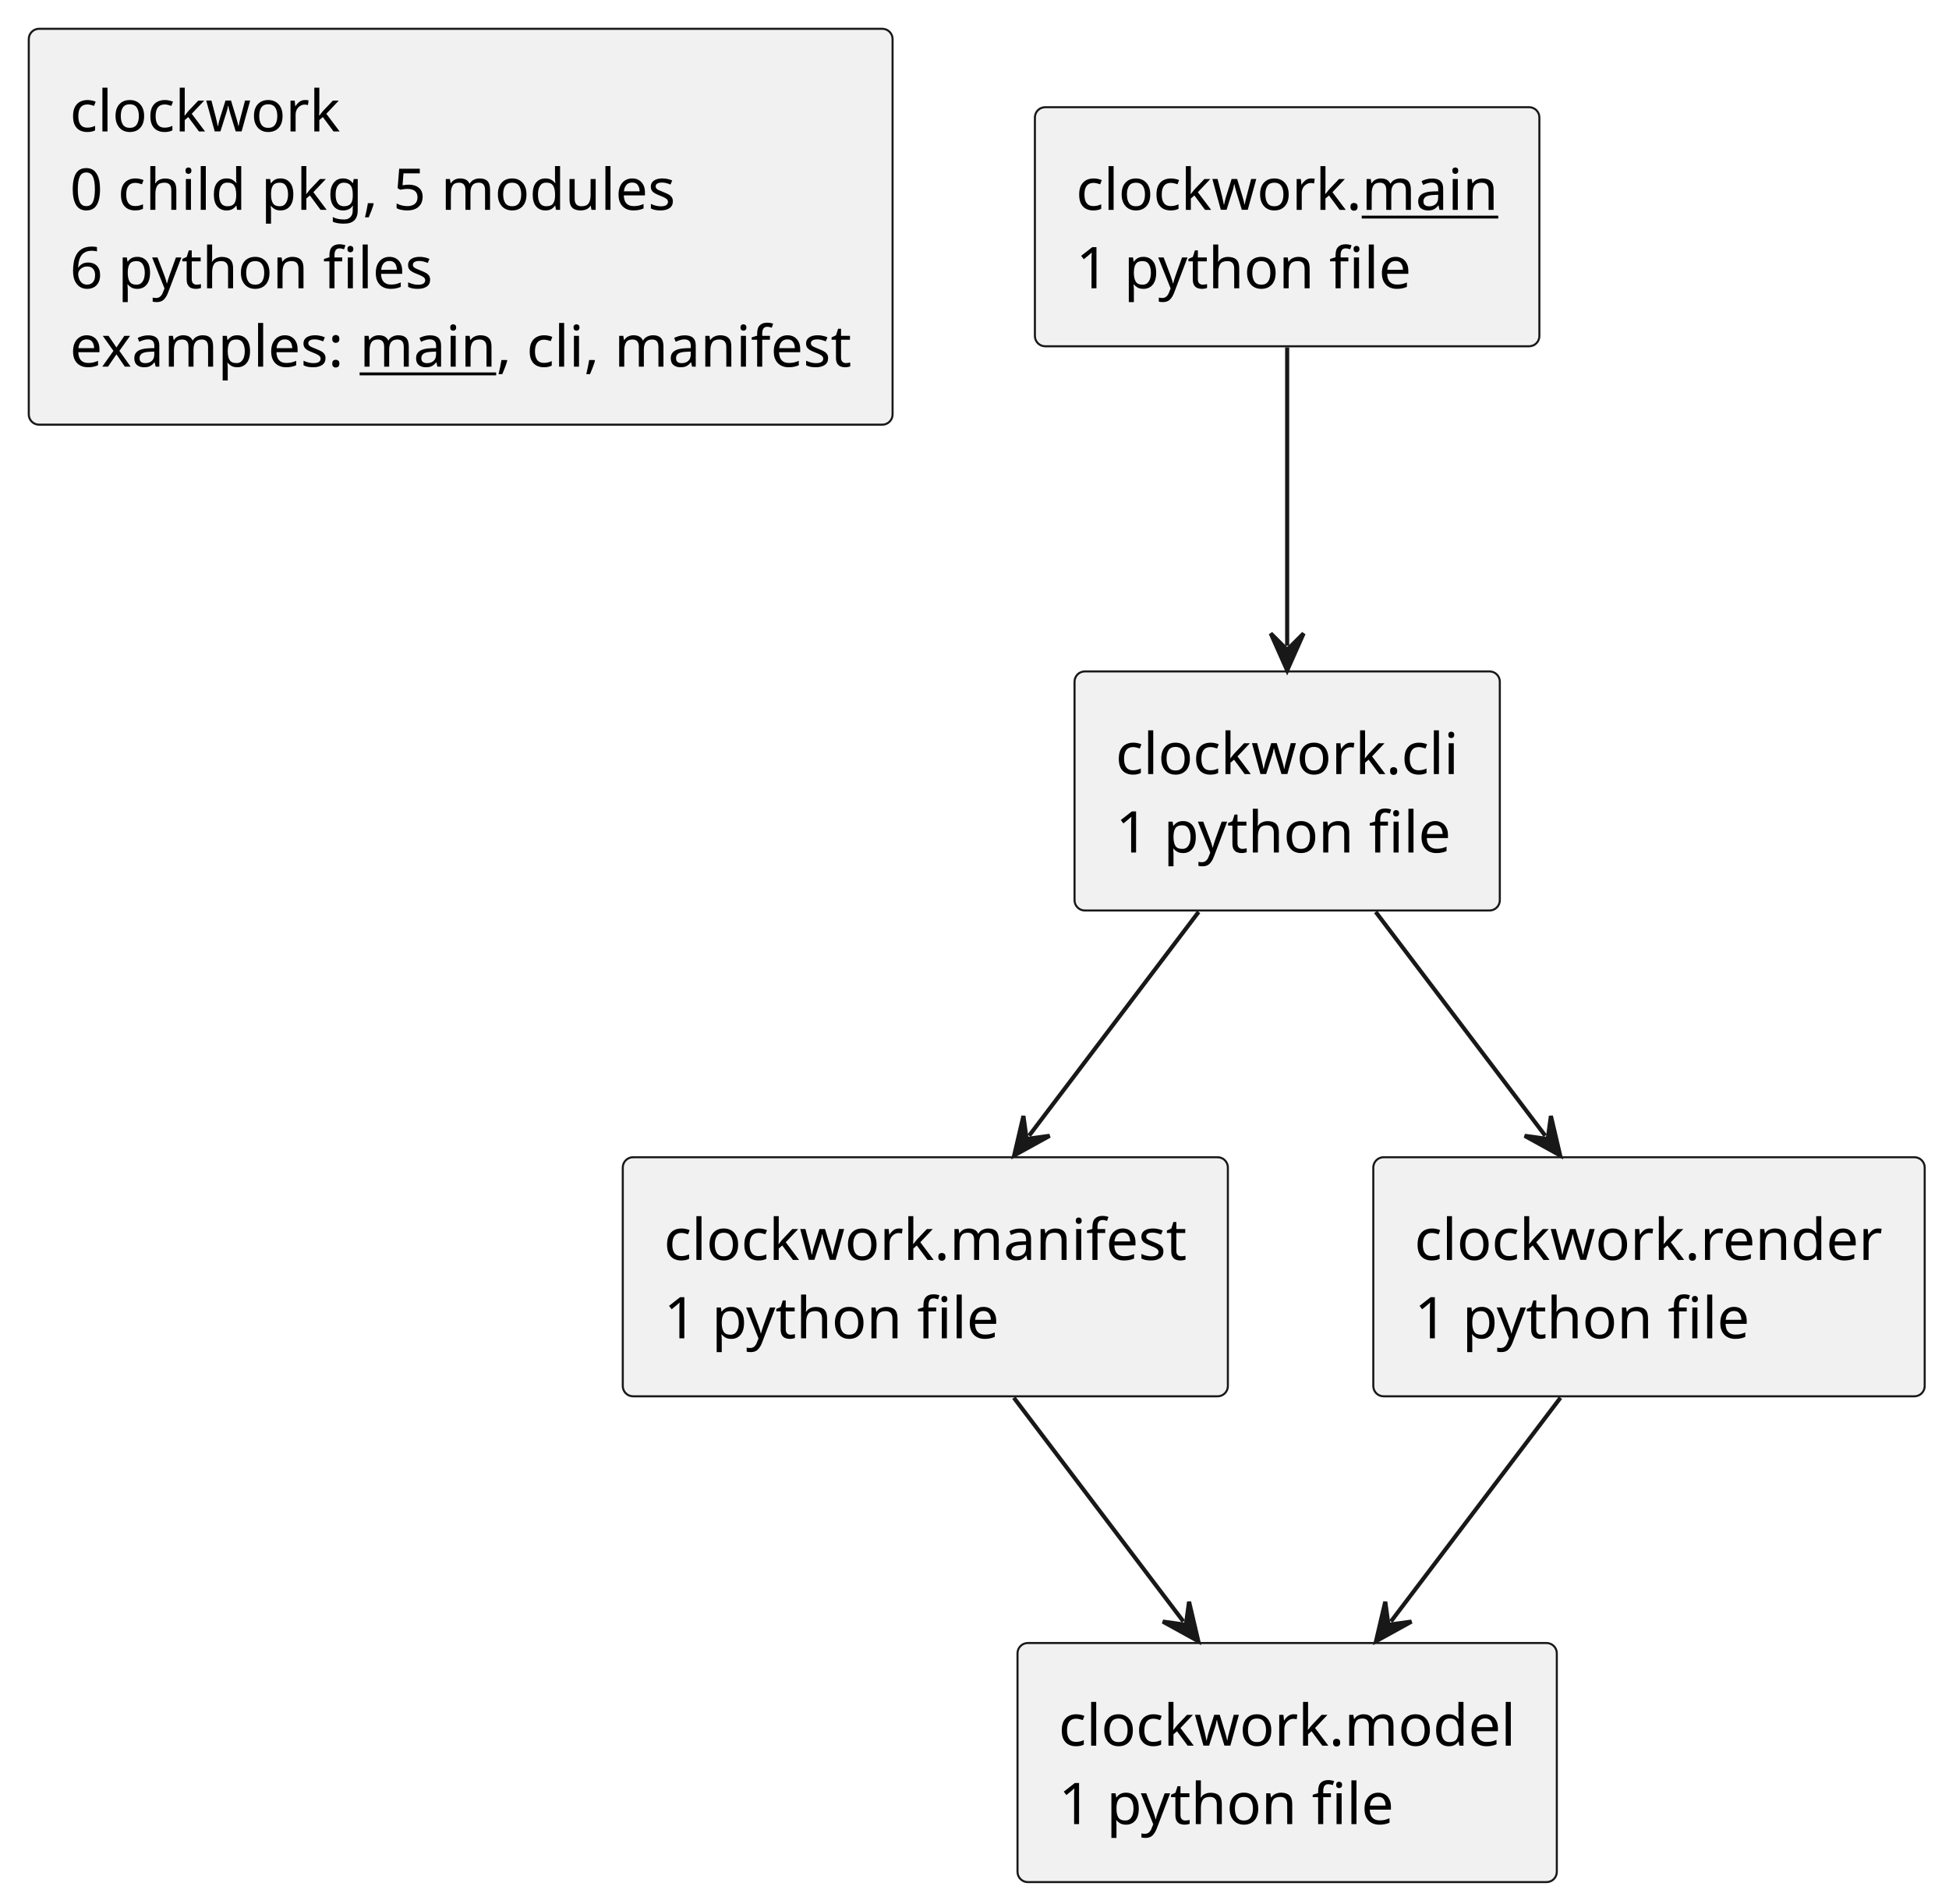
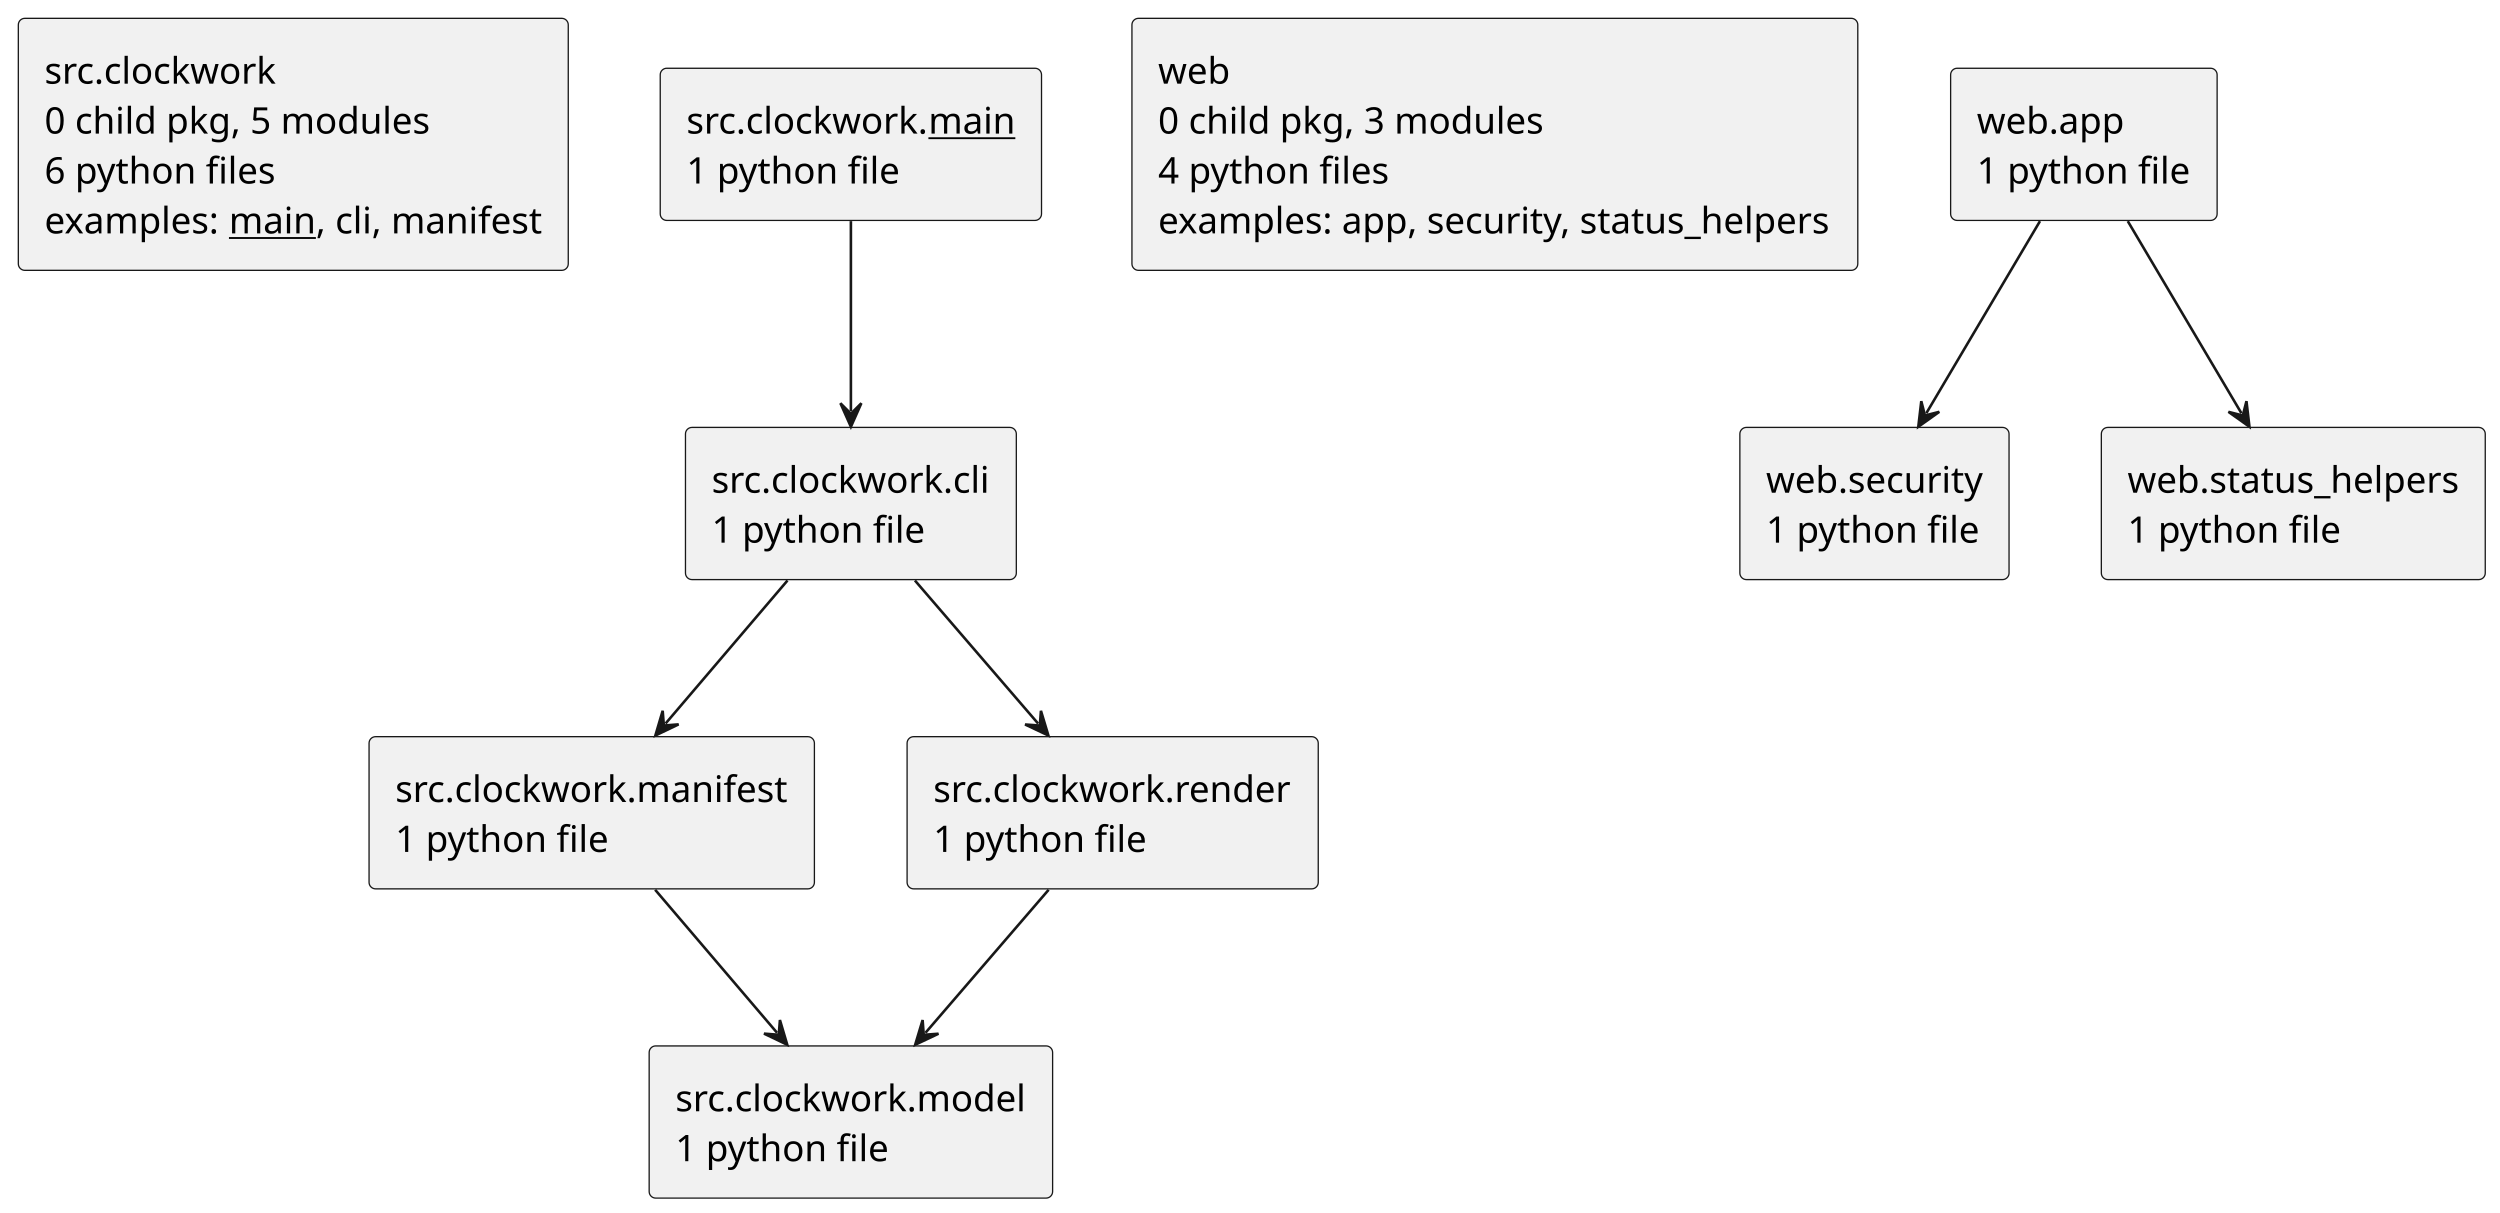
- <svg xmlns="http://www.w3.org/2000/svg" contentStyleType="text/css" data-diagram-type="DESCRIPTION" height="463px" preserveAspectRatio="none" style="width:474px;height:463px;background:#FFFFFF;" version="1.1" viewBox="0 0 474 463" width="474px" zoomAndPan="magnify">
+ <svg xmlns="http://www.w3.org/2000/svg" contentStyleType="text/css" data-diagram-type="DESCRIPTION" height="463px" preserveAspectRatio="none" style="width:955px;height:463px;background:#FFFFFF;" version="1.1" viewBox="0 0 955 463" width="955px" zoomAndPan="magnify">
  <defs />
  <g>
-     <g class="entity" data-qualified-name="clockwork" data-source-line="4" id="ent0002">
+     <g class="entity" data-qualified-name="src.clockwork" data-source-line="4" id="ent0002">
      <rect fill="#F1F1F1" height="96.272" rx="2.5" ry="2.5" style="stroke:#181818;stroke-width:0.5;" width="210.077" x="7" y="7" />
-       <text fill="#000000" font-family="sans-serif" font-size="14" lengthAdjust="spacing" textLength="65.73" x="17" y="31.966">clockwork</text>
+       <text fill="#000000" font-family="sans-serif" font-size="14" lengthAdjust="spacing" textLength="88.69" x="17" y="31.966">src.clockwork</text>
      <text fill="#000000" font-family="sans-serif" font-size="14" lengthAdjust="spacing" textLength="147.265" x="17" y="51.034">0 child pkg, 5 modules</text>
      <text fill="#000000" font-family="sans-serif" font-size="14" lengthAdjust="spacing" textLength="88.508" x="17" y="70.102">6 python files</text>
      <text fill="#000000" font-family="sans-serif" font-size="14" lengthAdjust="spacing" textLength="66.822" x="17" y="89.17">examples:</text>
      <text fill="#000000" font-family="sans-serif" font-size="14" lengthAdjust="spacing" text-decoration="underline" textLength="33.208" x="87.462" y="89.17">main</text>
      <text fill="#000000" font-family="sans-serif" font-size="14" lengthAdjust="spacing" textLength="86.408" x="120.67" y="89.17">, cli, manifest</text>
    </g>
-     <g class="entity" data-qualified-name="clockwork.__main__" data-source-line="5" id="ent0003">
-       <rect fill="#F1F1F1" height="58.136" rx="2.5" ry="2.5" style="stroke:#181818;stroke-width:0.5;" width="122.69" x="251.69" y="26.07" />
-       <text fill="#000000" font-family="sans-serif" font-size="14" lengthAdjust="spacing" textLength="69.482" x="261.69" y="51.036">clockwork.</text>
-       <text fill="#000000" font-family="sans-serif" font-size="14" lengthAdjust="spacing" text-decoration="underline" textLength="33.208" x="331.172" y="51.036">main</text>
-       <text fill="#000000" font-family="sans-serif" font-size="14" lengthAdjust="spacing" textLength="81.802" x="261.69" y="70.104">1 python file</text>
+     <g class="entity" data-qualified-name="src.clockwork.__main__" data-source-line="5" id="ent0003">
+       <rect fill="#F1F1F1" height="58.136" rx="2.5" ry="2.5" style="stroke:#181818;stroke-width:0.5;" width="145.649" x="252.21" y="26.07" />
+       <text fill="#000000" font-family="sans-serif" font-size="14" lengthAdjust="spacing" textLength="92.442" x="262.21" y="51.036">src.clockwork.</text>
+       <text fill="#000000" font-family="sans-serif" font-size="14" lengthAdjust="spacing" text-decoration="underline" textLength="33.208" x="354.652" y="51.036">main</text>
+       <text fill="#000000" font-family="sans-serif" font-size="14" lengthAdjust="spacing" textLength="81.802" x="262.21" y="70.104">1 python file</text>
    </g>
-     <g class="entity" data-qualified-name="clockwork.cli" data-source-line="6" id="ent0004">
-       <rect fill="#F1F1F1" height="58.136" rx="2.5" ry="2.5" style="stroke:#181818;stroke-width:0.5;" width="103.426" x="261.33" y="163.27" />
-       <text fill="#000000" font-family="sans-serif" font-size="14" lengthAdjust="spacing" textLength="83.426" x="271.33" y="188.236">clockwork.cli</text>
-       <text fill="#000000" font-family="sans-serif" font-size="14" lengthAdjust="spacing" textLength="81.802" x="271.33" y="207.304">1 python file</text>
+     <g class="entity" data-qualified-name="src.clockwork.cli" data-source-line="6" id="ent0004">
+       <rect fill="#F1F1F1" height="58.136" rx="2.5" ry="2.5" style="stroke:#181818;stroke-width:0.5;" width="126.386" x="261.85" y="163.27" />
+       <text fill="#000000" font-family="sans-serif" font-size="14" lengthAdjust="spacing" textLength="106.386" x="271.85" y="188.236">src.clockwork.cli</text>
+       <text fill="#000000" font-family="sans-serif" font-size="14" lengthAdjust="spacing" textLength="81.802" x="271.85" y="207.304">1 python file</text>
    </g>
-     <g class="entity" data-qualified-name="clockwork.manifest" data-source-line="7" id="ent0005">
-       <rect fill="#F1F1F1" height="58.136" rx="2.5" ry="2.5" style="stroke:#181818;stroke-width:0.5;" width="147.161" x="151.46" y="281.41" />
-       <text fill="#000000" font-family="sans-serif" font-size="14" lengthAdjust="spacing" textLength="127.162" x="161.46" y="306.376">clockwork.manifest</text>
-       <text fill="#000000" font-family="sans-serif" font-size="14" lengthAdjust="spacing" textLength="81.802" x="161.46" y="325.444">1 python file</text>
+     <g class="entity" data-qualified-name="src.clockwork.manifest" data-source-line="7" id="ent0005">
+       <rect fill="#F1F1F1" height="58.136" rx="2.5" ry="2.5" style="stroke:#181818;stroke-width:0.5;" width="170.121" x="140.98" y="281.41" />
+       <text fill="#000000" font-family="sans-serif" font-size="14" lengthAdjust="spacing" textLength="150.121" x="150.98" y="306.376">src.clockwork.manifest</text>
+       <text fill="#000000" font-family="sans-serif" font-size="14" lengthAdjust="spacing" textLength="81.802" x="150.98" y="325.444">1 python file</text>
    </g>
-     <g class="entity" data-qualified-name="clockwork.model" data-source-line="8" id="ent0006">
-       <rect fill="#F1F1F1" height="58.136" rx="2.5" ry="2.5" style="stroke:#181818;stroke-width:0.5;" width="131.16" x="247.46" y="399.54" />
-       <text fill="#000000" font-family="sans-serif" font-size="14" lengthAdjust="spacing" textLength="111.16" x="257.46" y="424.506">clockwork.model</text>
-       <text fill="#000000" font-family="sans-serif" font-size="14" lengthAdjust="spacing" textLength="81.802" x="257.46" y="443.574">1 python file</text>
+     <g class="entity" data-qualified-name="src.clockwork.model" data-source-line="8" id="ent0006">
+       <rect fill="#F1F1F1" height="58.136" rx="2.5" ry="2.5" style="stroke:#181818;stroke-width:0.5;" width="154.119" x="247.98" y="399.54" />
+       <text fill="#000000" font-family="sans-serif" font-size="14" lengthAdjust="spacing" textLength="134.119" x="257.98" y="424.506">src.clockwork.model</text>
+       <text fill="#000000" font-family="sans-serif" font-size="14" lengthAdjust="spacing" textLength="81.802" x="257.98" y="443.574">1 python file</text>
    </g>
-     <g class="entity" data-qualified-name="clockwork.render" data-source-line="9" id="ent0007">
-       <rect fill="#F1F1F1" height="58.136" rx="2.5" ry="2.5" style="stroke:#181818;stroke-width:0.5;" width="134.1" x="333.99" y="281.41" />
-       <text fill="#000000" font-family="sans-serif" font-size="14" lengthAdjust="spacing" textLength="114.1" x="343.99" y="306.376">clockwork.render</text>
-       <text fill="#000000" font-family="sans-serif" font-size="14" lengthAdjust="spacing" textLength="81.802" x="343.99" y="325.444">1 python file</text>
+     <g class="entity" data-qualified-name="src.clockwork.render" data-source-line="9" id="ent0007">
+       <rect fill="#F1F1F1" height="58.136" rx="2.5" ry="2.5" style="stroke:#181818;stroke-width:0.5;" width="157.06" x="346.51" y="281.41" />
+       <text fill="#000000" font-family="sans-serif" font-size="14" lengthAdjust="spacing" textLength="137.06" x="356.51" y="306.376">src.clockwork.render</text>
+       <text fill="#000000" font-family="sans-serif" font-size="14" lengthAdjust="spacing" textLength="81.802" x="356.51" y="325.444">1 python file</text>
    </g>
-     <g class="link" data-entity-1="ent0003" data-entity-2="ent0004" data-link-type="dependency" data-source-line="10" id="lnk8">
-       <path d="M313.04,84.48 C313.04,107.56 313.04,133.97 313.04,157.03" fill="none" id="clockwork.__main__-to-clockwork.cli" style="stroke:#181818;stroke-width:1;" />
-       <polygon fill="#181818" points="313.04,163.03,317.04,154.03,313.04,158.03,309.04,154.03,313.04,163.03" style="stroke:#181818;stroke-width:1;" />
+     <g class="entity" data-qualified-name="web" data-source-line="10" id="ent0008">
+       <rect fill="#F1F1F1" height="96.272" rx="2.5" ry="2.5" style="stroke:#181818;stroke-width:0.5;" width="277.277" x="432.4" y="7" />
+       <text fill="#000000" font-family="sans-serif" font-size="14" lengthAdjust="spacing" textLength="27.51" x="442.4" y="31.966">web</text>
+       <text fill="#000000" font-family="sans-serif" font-size="14" lengthAdjust="spacing" textLength="147.265" x="442.4" y="51.034">0 child pkg, 3 modules</text>
+       <text fill="#000000" font-family="sans-serif" font-size="14" lengthAdjust="spacing" textLength="88.508" x="442.4" y="70.102">4 python files</text>
+       <text fill="#000000" font-family="sans-serif" font-size="14" lengthAdjust="spacing" textLength="257.277" x="442.4" y="89.17">examples: app, security, status_helpers</text>
    </g>
-     <g class="link" data-entity-1="ent0004" data-entity-2="ent0005" data-link-type="dependency" data-source-line="11" id="lnk9">
-       <path d="M291.51,221.75 C277.87,239.75 263.923,258.157 250.273,276.177" fill="none" id="clockwork.cli-to-clockwork.manifest" style="stroke:#181818;stroke-width:1;" />
-       <polygon fill="#181818" points="246.65,280.96,255.273,276.201,249.669,276.974,248.896,271.371,246.65,280.96" style="stroke:#181818;stroke-width:1;" />
+     <g class="entity" data-qualified-name="web.app" data-source-line="11" id="ent0009">
+       <rect fill="#F1F1F1" height="58.136" rx="2.5" ry="2.5" style="stroke:#181818;stroke-width:0.5;" width="101.802" x="745.14" y="26.07" />
+       <text fill="#000000" font-family="sans-serif" font-size="14" lengthAdjust="spacing" textLength="56.336" x="755.14" y="51.036">web.app</text>
+       <text fill="#000000" font-family="sans-serif" font-size="14" lengthAdjust="spacing" textLength="81.802" x="755.14" y="70.104">1 python file</text>
    </g>
-     <g class="link" data-entity-1="ent0004" data-entity-2="ent0007" data-link-type="dependency" data-source-line="12" id="lnk10">
-       <path d="M334.57,221.75 C348.2,239.75 362.157,258.157 375.807,276.177" fill="none" id="clockwork.cli-to-clockwork.render" style="stroke:#181818;stroke-width:1;" />
-       <polygon fill="#181818" points="379.43,280.96,377.184,271.371,376.411,276.974,370.807,276.201,379.43,280.96" style="stroke:#181818;stroke-width:1;" />
+     <g class="entity" data-qualified-name="web.security" data-source-line="12" id="ent0010">
+       <rect fill="#F1F1F1" height="58.136" rx="2.5" ry="2.5" style="stroke:#181818;stroke-width:0.5;" width="102.824" x="664.63" y="163.27" />
+       <text fill="#000000" font-family="sans-serif" font-size="14" lengthAdjust="spacing" textLength="82.824" x="674.63" y="188.236">web.security</text>
+       <text fill="#000000" font-family="sans-serif" font-size="14" lengthAdjust="spacing" textLength="81.802" x="674.63" y="207.304">1 python file</text>
    </g>
-     <g class="link" data-entity-1="ent0005" data-entity-2="ent0006" data-link-type="dependency" data-source-line="13" id="lnk11">
-       <path d="M246.57,339.89 C260.2,357.88 274.156,376.298 287.806,394.308" fill="none" id="clockwork.manifest-to-clockwork.model" style="stroke:#181818;stroke-width:1;" />
-       <polygon fill="#181818" points="291.43,399.09,289.182,389.501,288.41,395.105,282.806,394.333,291.43,399.09" style="stroke:#181818;stroke-width:1;" />
+     <g class="entity" data-qualified-name="web.status_helpers" data-source-line="13" id="ent0011">
+       <rect fill="#F1F1F1" height="58.136" rx="2.5" ry="2.5" style="stroke:#181818;stroke-width:0.5;" width="146.657" x="802.71" y="163.27" />
+       <text fill="#000000" font-family="sans-serif" font-size="14" lengthAdjust="spacing" textLength="126.657" x="812.71" y="188.236">web.status_helpers</text>
+       <text fill="#000000" font-family="sans-serif" font-size="14" lengthAdjust="spacing" textLength="81.802" x="812.71" y="207.304">1 python file</text>
    </g>
-     <g class="link" data-entity-1="ent0007" data-entity-2="ent0006" data-link-type="dependency" data-source-line="14" id="lnk12">
-       <path d="M379.51,339.89 C365.87,357.88 351.924,376.298 338.274,394.308" fill="none" id="clockwork.render-to-clockwork.model" style="stroke:#181818;stroke-width:1;" />
-       <polygon fill="#181818" points="334.65,399.09,343.274,394.333,337.67,395.105,336.898,389.501,334.65,399.09" style="stroke:#181818;stroke-width:1;" />
+     <g class="link" data-entity-1="ent0003" data-entity-2="ent0004" data-link-type="dependency" data-source-line="14" id="lnk12">
+       <path d="M325.04,84.48 C325.04,107.56 325.04,133.97 325.04,157.03" fill="none" id="src.clockwork.__main__-to-src.clockwork.cli" style="stroke:#181818;stroke-width:1;" />
+       <polygon fill="#181818" points="325.04,163.03,329.04,154.03,325.04,158.03,321.04,154.03,325.04,163.03" style="stroke:#181818;stroke-width:1;" />
+     </g>
+     <g class="link" data-entity-1="ent0004" data-entity-2="ent0005" data-link-type="dependency" data-source-line="15" id="lnk13">
+       <path d="M300.82,221.75 C285.48,239.75 269.602,258.374 254.242,276.394" fill="none" id="src.clockwork.cli-to-src.clockwork.manifest" style="stroke:#181818;stroke-width:1;" />
+       <polygon fill="#181818" points="250.35,280.96,259.233,276.705,253.594,277.155,253.144,271.516,250.35,280.96" style="stroke:#181818;stroke-width:1;" />
+     </g>
+     <g class="link" data-entity-1="ent0004" data-entity-2="ent0007" data-link-type="dependency" data-source-line="16" id="lnk14">
+       <path d="M349.5,221.75 C365,239.75 381.056,258.392 396.566,276.413" fill="none" id="src.clockwork.cli-to-src.clockwork.render" style="stroke:#181818;stroke-width:1;" />
+       <polygon fill="#181818" points="400.48,280.96,397.64,271.529,397.218,277.17,391.577,276.748,400.48,280.96" style="stroke:#181818;stroke-width:1;" />
+     </g>
+     <g class="link" data-entity-1="ent0005" data-entity-2="ent0006" data-link-type="dependency" data-source-line="17" id="lnk15">
+       <path d="M250.26,339.89 C265.6,357.88 281.476,376.515 296.837,394.525" fill="none" id="src.clockwork.manifest-to-src.clockwork.model" style="stroke:#181818;stroke-width:1;" />
+       <polygon fill="#181818" points="300.73,399.09,297.933,389.647,297.485,395.286,291.846,394.838,300.73,399.09" style="stroke:#181818;stroke-width:1;" />
+     </g>
+     <g class="link" data-entity-1="ent0007" data-entity-2="ent0006" data-link-type="dependency" data-source-line="18" id="lnk16">
+       <path d="M400.58,339.89 C385.08,357.88 369.025,376.534 353.515,394.544" fill="none" id="src.clockwork.render-to-src.clockwork.model" style="stroke:#181818;stroke-width:1;" />
+       <polygon fill="#181818" points="349.6,399.09,358.504,394.881,352.863,395.301,352.442,389.66,349.6,399.09" style="stroke:#181818;stroke-width:1;" />
+     </g>
+     <g class="link" data-entity-1="ent0009" data-entity-2="ent0010" data-link-type="dependency" data-source-line="19" id="lnk17">
+       <path d="M779.27,84.48 C765.61,107.56 749.485,134.806 735.845,157.866" fill="none" id="web.app-to-web.security" style="stroke:#181818;stroke-width:1;" />
+       <polygon fill="#181818" points="732.79,163.03,740.815,157.32,735.336,158.726,733.929,153.247,732.79,163.03" style="stroke:#181818;stroke-width:1;" />
+     </g>
+     <g class="link" data-entity-1="ent0009" data-entity-2="ent0011" data-link-type="dependency" data-source-line="20" id="lnk18">
+       <path d="M812.81,84.48 C826.46,107.56 842.584,134.807 856.234,157.867" fill="none" id="web.app-to-web.status_helpers" style="stroke:#181818;stroke-width:1;" />
+       <polygon fill="#181818" points="859.29,163.03,858.148,153.248,856.743,158.727,851.263,157.323,859.29,163.03" style="stroke:#181818;stroke-width:1;" />
    </g>
  </g>
</svg>
